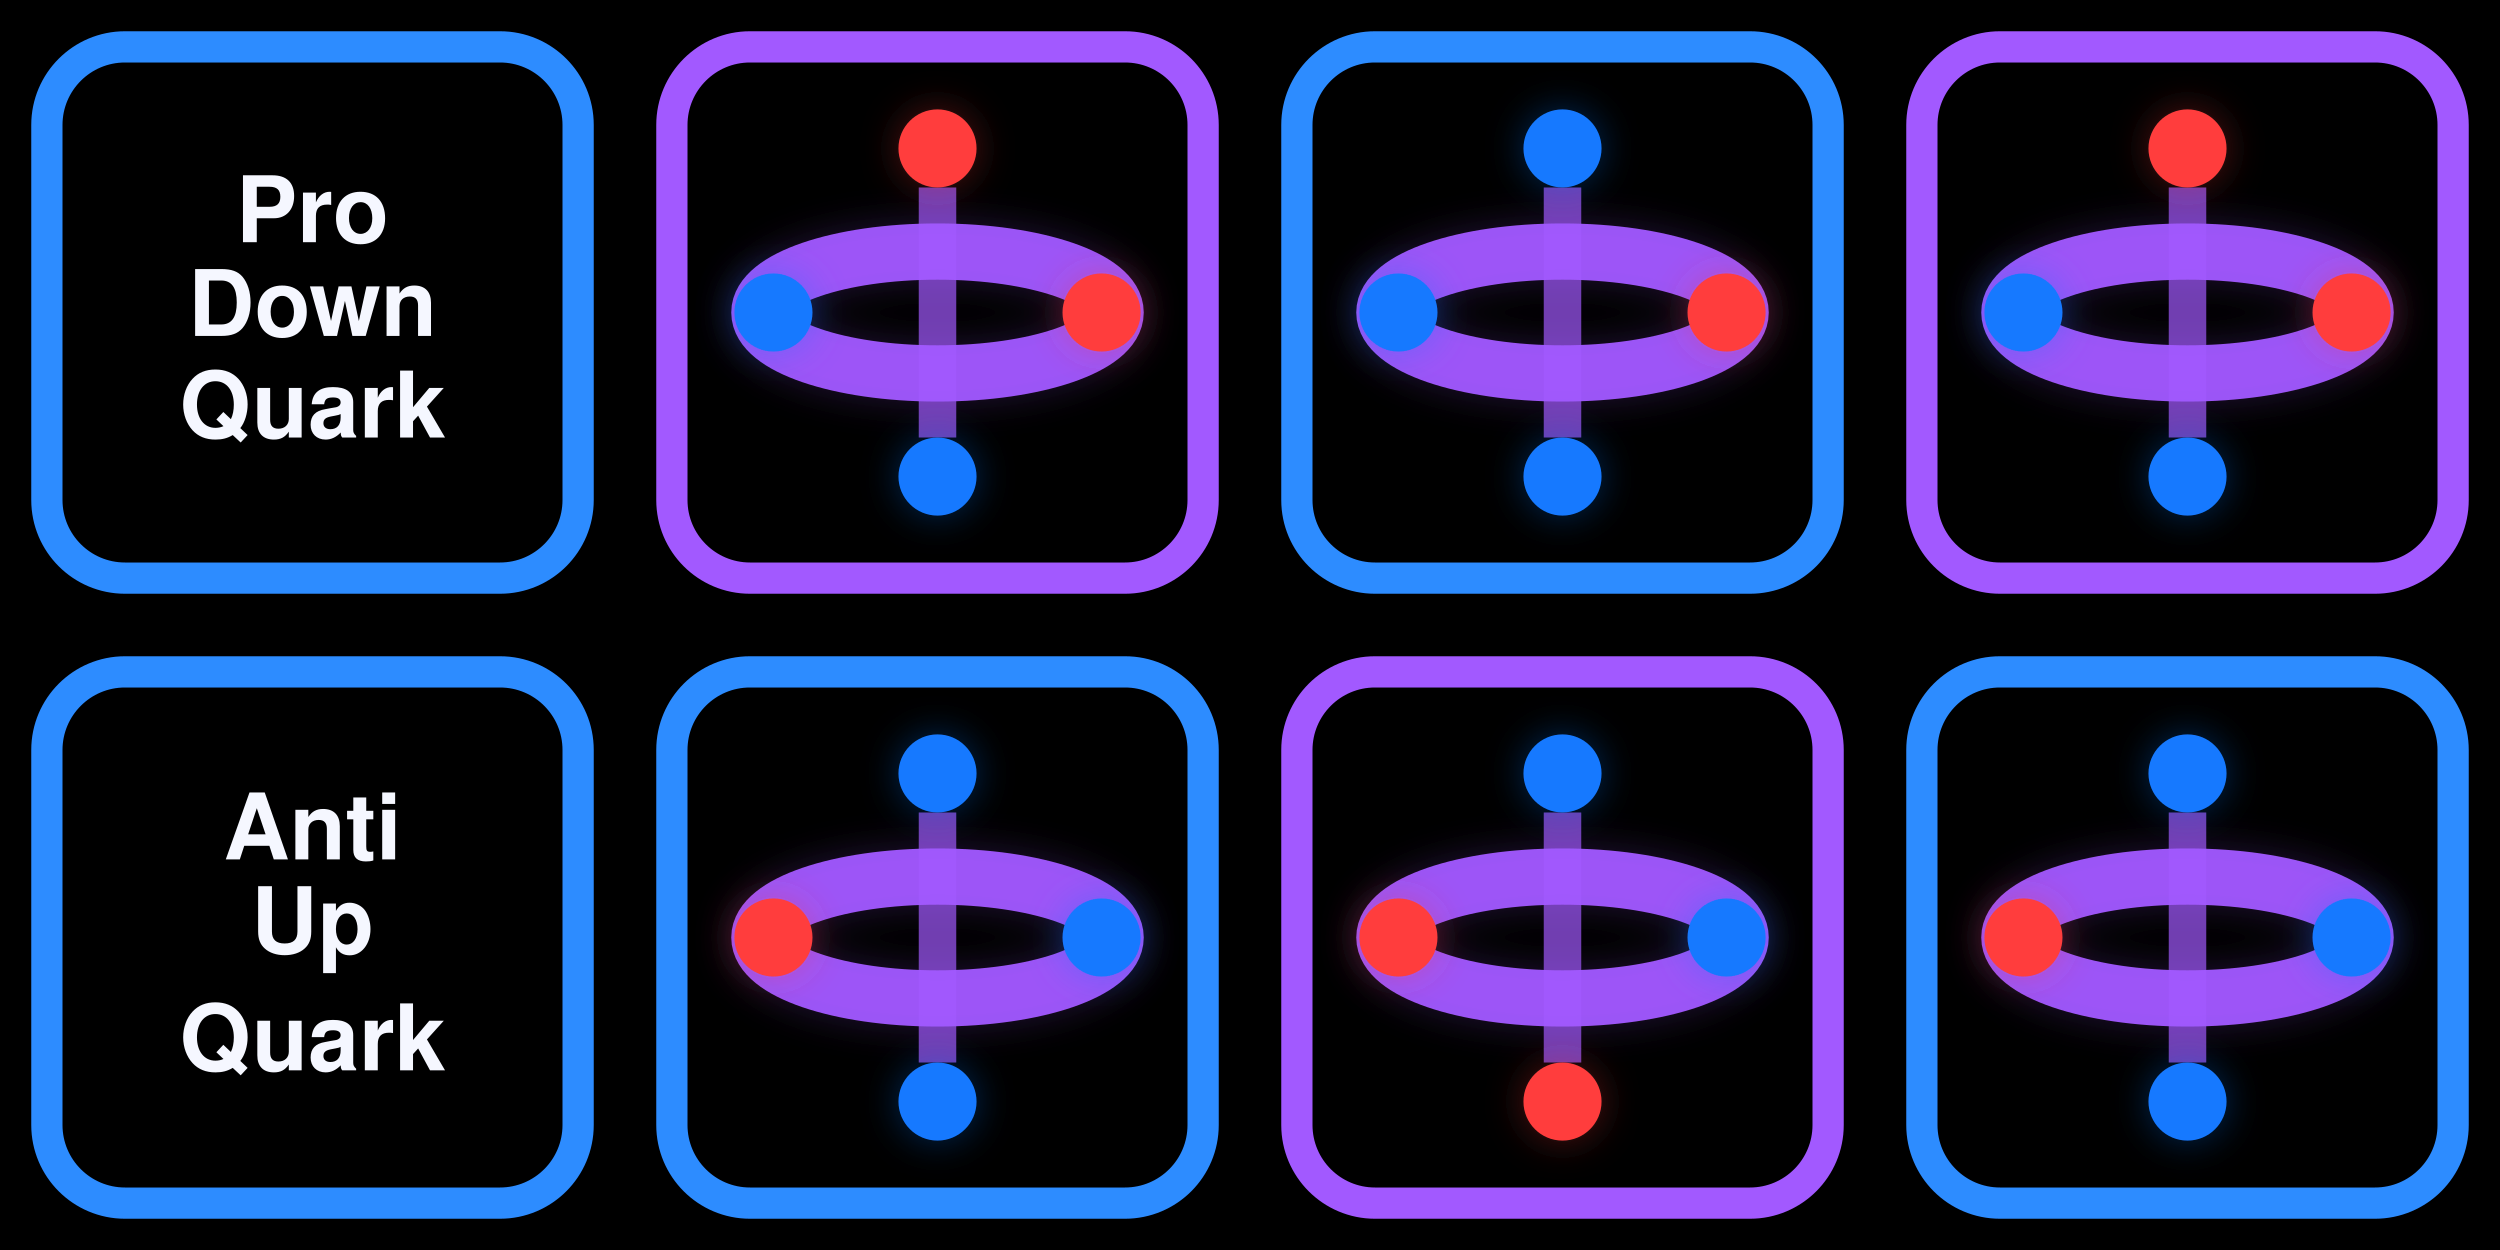
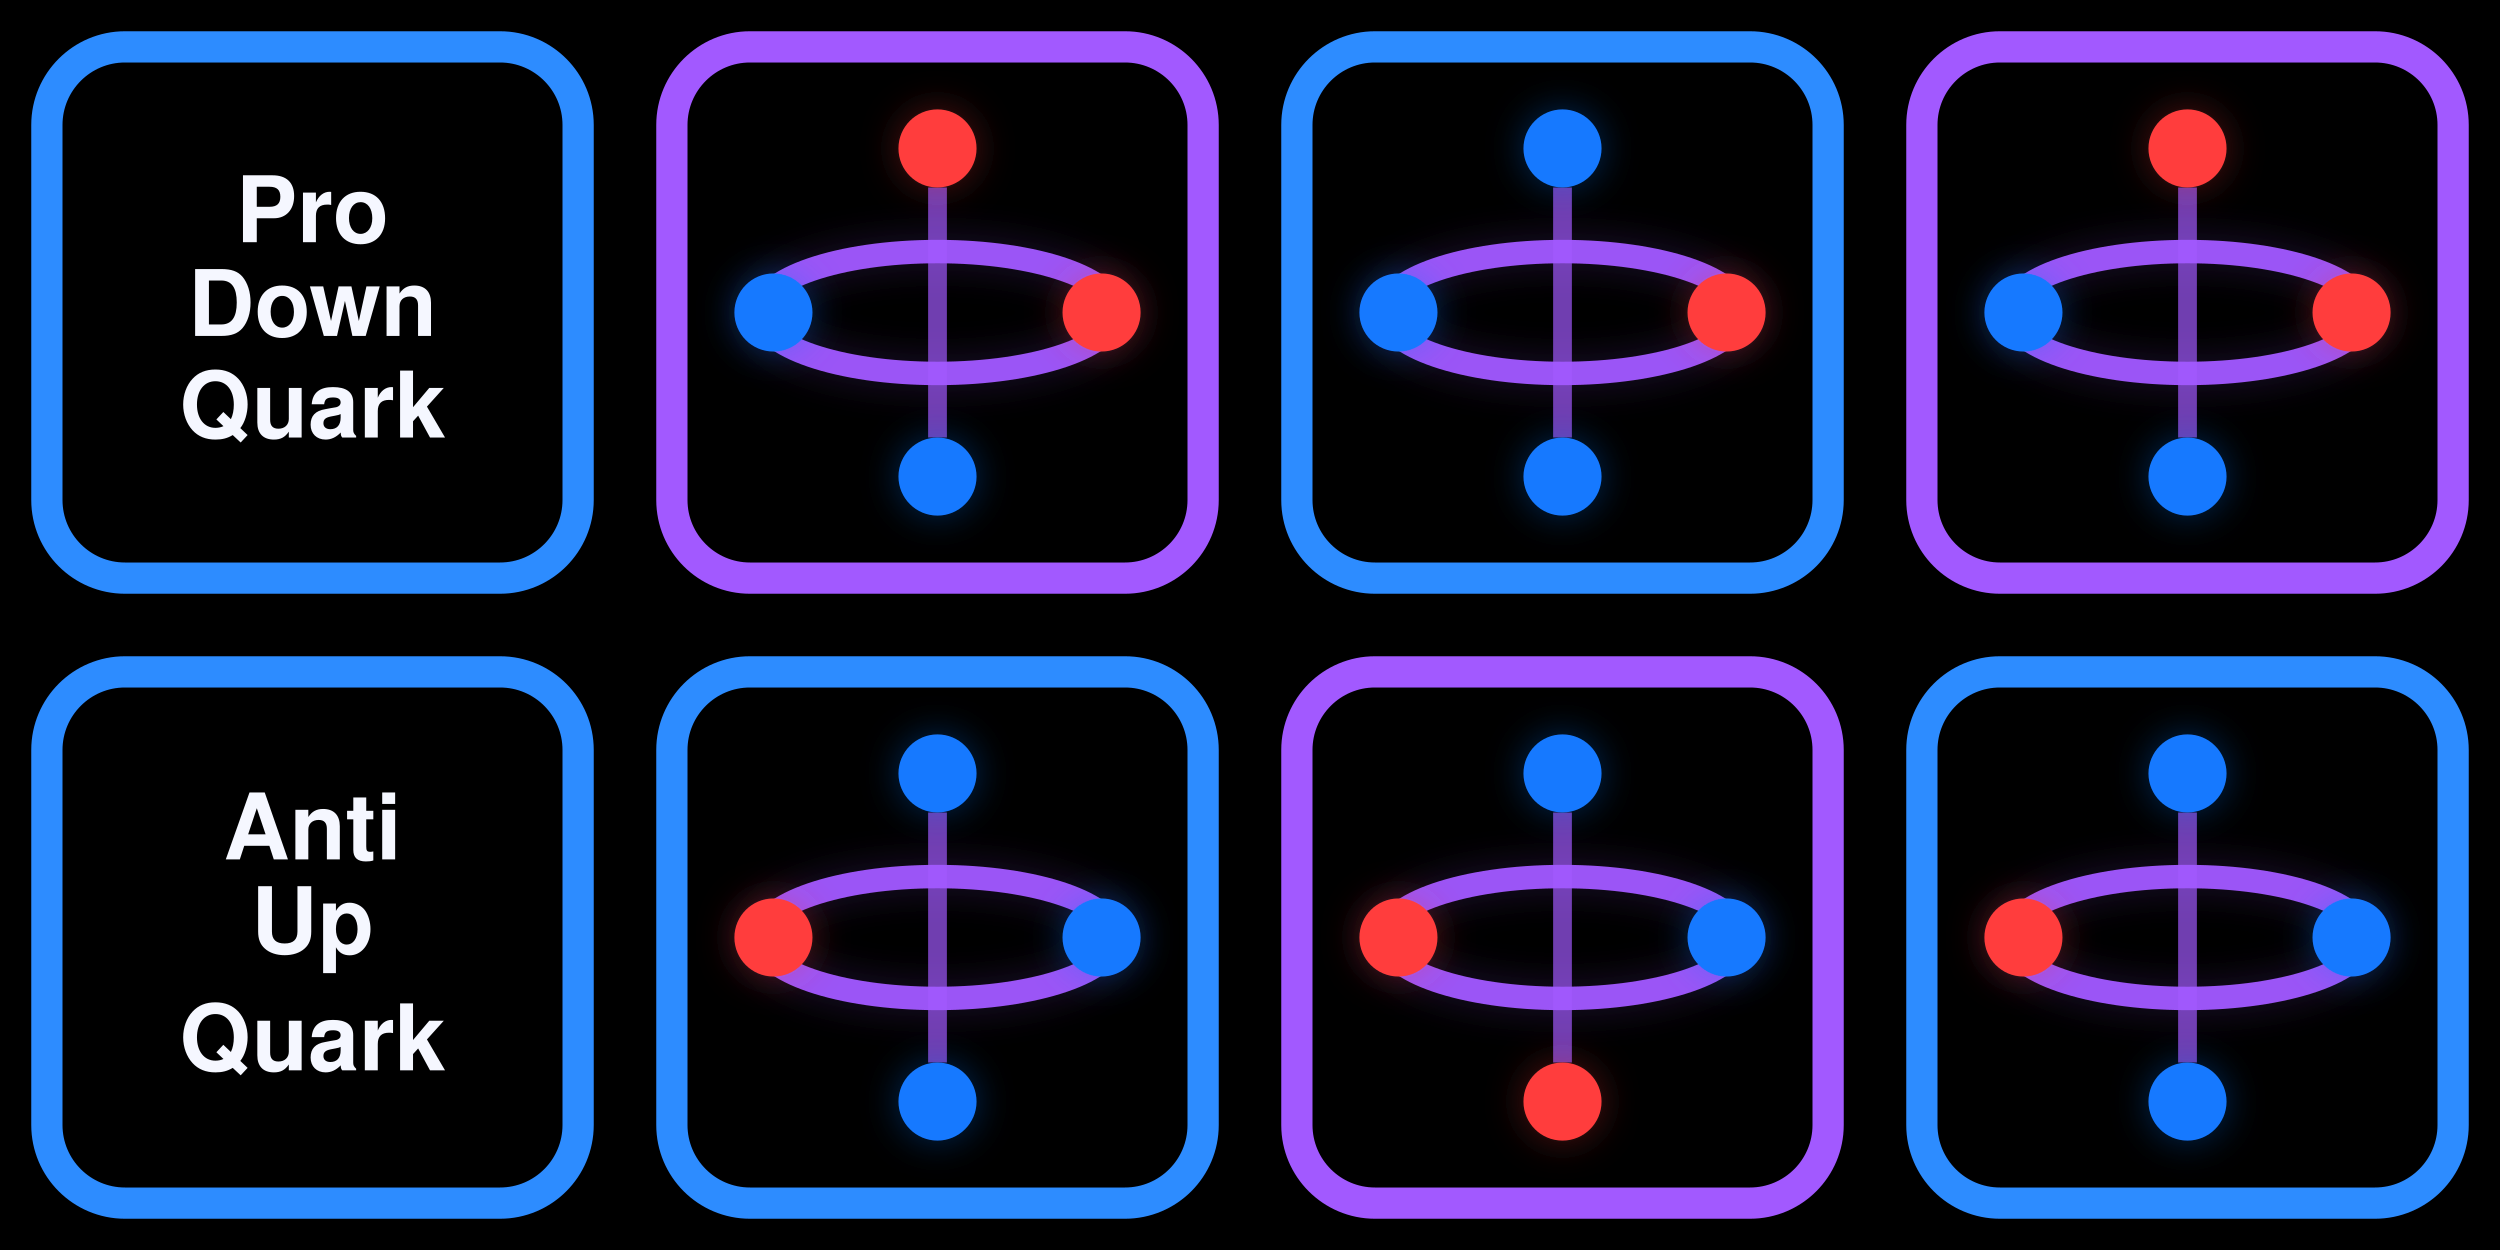
<svg xmlns="http://www.w3.org/2000/svg" viewBox="0 0 320 160" role="img" aria-labelledby="title desc">
  <g transform="translate(0.00 0.00)">
    <rect width="80" height="80" fill="#000000" />
    <rect x="6.00" y="6.00" width="68.00" height="68.00" rx="10.00" fill="none" stroke="#2d8cff" stroke-width="4.00" />
    <text x="40.00" y="31.00" fill="#f5f7ff" font-family="'Helvetica Neue', Helvetica, Arial, sans-serif" font-size="11.75" font-weight="700" text-anchor="middle">Pro</text>
    <text x="40.00" y="43.00" fill="#f5f7ff" font-family="'Helvetica Neue', Helvetica, Arial, sans-serif" font-size="11.75" font-weight="700" text-anchor="middle">Down</text>
    <text x="40.00" y="56.00" fill="#f5f7ff" font-family="'Helvetica Neue', Helvetica, Arial, sans-serif" font-size="11.75" font-weight="700" text-anchor="middle">Quark</text>
  </g>
  <g transform="translate(80.00 0.00)">
    <rect width="80" height="80" fill="#000000" />
    <rect x="6.00" y="6.00" width="68.00" height="68.00" rx="10.00" fill="none" stroke="#a259ff" stroke-width="4.00" />
    <svg x="4.00" y="4.00" width="72.00" height="72.00" viewBox="0 0 120 120" aria-hidden="true">
-       <ellipse cx="60.00" cy="60.00" rx="38.00" ry="13.00" fill="none" stroke="rgba(162, 89, 255, 0.96)" stroke-width="7.20" vector-effect="non-scaling-stroke" style="filter:drop-shadow(0 0 4px rgba(162, 89, 255, 0.22))" />
-       <line x1="60.00" y1="33.33" x2="60.00" y2="86.67" fill="none" stroke="rgba(162, 89, 255, 0.82)" stroke-width="4.80" stroke-linecap="butt" vector-effect="non-scaling-stroke" opacity="0.84" />
+       <ellipse cx="60.00" cy="60.00" rx="38.00" ry="13.00" fill="none" stroke="rgba(162, 89, 255, 0.96)" stroke-width="5.00" style="filter:drop-shadow(0 0 4px rgba(162, 89, 255, 0.22))" />
+       <line x1="60.00" y1="33.33" x2="60.00" y2="86.67" fill="none" stroke="rgba(162, 89, 255, 0.82)" stroke-width="4.00" stroke-linecap="butt" opacity="0.84" />
      <circle cx="25.00" cy="60.00" r="8.33" fill="#1879ff" vector-effect="non-scaling-stroke" style="filter:drop-shadow(0 0 4px rgba(24, 121, 255, 0.34))" />
      <circle cx="95.00" cy="60.00" r="8.33" fill="#ff3d3d" vector-effect="non-scaling-stroke" style="filter:drop-shadow(0 0 4px rgba(255, 61, 61, 0.32))" />
      <circle cx="60.00" cy="25.00" r="8.33" fill="#ff3d3d" vector-effect="non-scaling-stroke" style="filter:drop-shadow(0 0 4px rgba(255, 61, 61, 0.32))" />
      <circle cx="60.00" cy="95.00" r="8.33" fill="#1879ff" vector-effect="non-scaling-stroke" style="filter:drop-shadow(0 0 4px rgba(24, 121, 255, 0.34))" />
    </svg>
  </g>
  <g transform="translate(160.00 0.00)">
    <rect width="80" height="80" fill="#000000" />
    <rect x="6.00" y="6.00" width="68.00" height="68.00" rx="10.00" fill="none" stroke="#2d8cff" stroke-width="4.00" />
    <svg x="4.00" y="4.00" width="72.00" height="72.00" viewBox="0 0 120 120" aria-hidden="true">
-       <ellipse cx="60.00" cy="60.00" rx="38.00" ry="13.00" fill="none" stroke="rgba(162, 89, 255, 0.96)" stroke-width="7.20" vector-effect="non-scaling-stroke" style="filter:drop-shadow(0 0 4px rgba(162, 89, 255, 0.22))" />
-       <line x1="60.00" y1="33.33" x2="60.00" y2="86.67" fill="none" stroke="rgba(162, 89, 255, 0.82)" stroke-width="4.80" stroke-linecap="butt" vector-effect="non-scaling-stroke" opacity="0.84" />
+       <ellipse cx="60.00" cy="60.00" rx="38.00" ry="13.00" fill="none" stroke="rgba(162, 89, 255, 0.96)" stroke-width="5.00" style="filter:drop-shadow(0 0 4px rgba(162, 89, 255, 0.22))" />
+       <line x1="60.00" y1="33.33" x2="60.00" y2="86.67" fill="none" stroke="rgba(162, 89, 255, 0.82)" stroke-width="4.00" stroke-linecap="butt" opacity="0.84" />
      <circle cx="25.00" cy="60.00" r="8.33" fill="#1879ff" vector-effect="non-scaling-stroke" style="filter:drop-shadow(0 0 4px rgba(24, 121, 255, 0.34))" />
      <circle cx="95.00" cy="60.00" r="8.33" fill="#ff3d3d" vector-effect="non-scaling-stroke" style="filter:drop-shadow(0 0 4px rgba(255, 61, 61, 0.32))" />
      <circle cx="60.00" cy="25.00" r="8.33" fill="#1879ff" vector-effect="non-scaling-stroke" style="filter:drop-shadow(0 0 4px rgba(24, 121, 255, 0.34))" />
      <circle cx="60.00" cy="95.00" r="8.33" fill="#1879ff" vector-effect="non-scaling-stroke" style="filter:drop-shadow(0 0 4px rgba(24, 121, 255, 0.34))" />
    </svg>
  </g>
  <g transform="translate(240.00 0.00)">
    <rect width="80" height="80" fill="#000000" />
    <rect x="6.00" y="6.00" width="68.00" height="68.00" rx="10.00" fill="none" stroke="#a259ff" stroke-width="4.00" />
    <svg x="4.00" y="4.00" width="72.00" height="72.00" viewBox="0 0 120 120" aria-hidden="true">
-       <ellipse cx="60.00" cy="60.00" rx="38.00" ry="13.00" fill="none" stroke="rgba(162, 89, 255, 0.96)" stroke-width="7.20" vector-effect="non-scaling-stroke" style="filter:drop-shadow(0 0 4px rgba(162, 89, 255, 0.22))" />
-       <line x1="60.00" y1="33.33" x2="60.00" y2="86.67" fill="none" stroke="rgba(162, 89, 255, 0.82)" stroke-width="4.80" stroke-linecap="butt" vector-effect="non-scaling-stroke" opacity="0.84" />
+       <ellipse cx="60.00" cy="60.00" rx="38.00" ry="13.00" fill="none" stroke="rgba(162, 89, 255, 0.96)" stroke-width="5.00" style="filter:drop-shadow(0 0 4px rgba(162, 89, 255, 0.22))" />
+       <line x1="60.00" y1="33.33" x2="60.00" y2="86.67" fill="none" stroke="rgba(162, 89, 255, 0.82)" stroke-width="4.00" stroke-linecap="butt" opacity="0.84" />
      <circle cx="25.00" cy="60.00" r="8.33" fill="#1879ff" vector-effect="non-scaling-stroke" style="filter:drop-shadow(0 0 4px rgba(24, 121, 255, 0.34))" />
      <circle cx="95.00" cy="60.00" r="8.33" fill="#ff3d3d" vector-effect="non-scaling-stroke" style="filter:drop-shadow(0 0 4px rgba(255, 61, 61, 0.32))" />
      <circle cx="60.00" cy="25.00" r="8.33" fill="#ff3d3d" vector-effect="non-scaling-stroke" style="filter:drop-shadow(0 0 4px rgba(255, 61, 61, 0.32))" />
      <circle cx="60.00" cy="95.00" r="8.33" fill="#1879ff" vector-effect="non-scaling-stroke" style="filter:drop-shadow(0 0 4px rgba(24, 121, 255, 0.34))" />
    </svg>
  </g>
  <g transform="translate(0.00 80.00)">
    <rect width="80" height="80" fill="#000000" />
    <rect x="6.00" y="6.00" width="68.00" height="68.00" rx="10.00" fill="none" stroke="#2d8cff" stroke-width="4.00" />
    <text x="40.00" y="30.00" fill="#f5f7ff" font-family="'Helvetica Neue', Helvetica, Arial, sans-serif" font-size="11.75" font-weight="700" text-anchor="middle">Anti</text>
    <text x="40.00" y="42.00" fill="#f5f7ff" font-family="'Helvetica Neue', Helvetica, Arial, sans-serif" font-size="11.75" font-weight="700" text-anchor="middle">Up</text>
    <text x="40.00" y="57.00" fill="#f5f7ff" font-family="'Helvetica Neue', Helvetica, Arial, sans-serif" font-size="11.75" font-weight="700" text-anchor="middle">Quark</text>
  </g>
  <g transform="translate(80.00 80.00)">
    <rect width="80" height="80" fill="#000000" />
    <rect x="6.00" y="6.00" width="68.00" height="68.00" rx="10.00" fill="none" stroke="#2d8cff" stroke-width="4.00" />
    <svg x="4.00" y="4.00" width="72.00" height="72.00" viewBox="0 0 120 120" aria-hidden="true">
-       <ellipse cx="60.00" cy="60.00" rx="38.00" ry="13.00" fill="none" stroke="rgba(162, 89, 255, 0.96)" stroke-width="7.20" vector-effect="non-scaling-stroke" style="filter:drop-shadow(0 0 4px rgba(162, 89, 255, 0.22))" />
-       <line x1="60.00" y1="33.33" x2="60.00" y2="86.67" fill="none" stroke="rgba(162, 89, 255, 0.82)" stroke-width="4.80" stroke-linecap="butt" vector-effect="non-scaling-stroke" opacity="0.84" />
+       <ellipse cx="60.00" cy="60.00" rx="38.00" ry="13.00" fill="none" stroke="rgba(162, 89, 255, 0.96)" stroke-width="5.00" style="filter:drop-shadow(0 0 4px rgba(162, 89, 255, 0.22))" />
+       <line x1="60.00" y1="33.33" x2="60.00" y2="86.67" fill="none" stroke="rgba(162, 89, 255, 0.82)" stroke-width="4.00" stroke-linecap="butt" opacity="0.84" />
      <circle cx="25.00" cy="60.00" r="8.33" fill="#ff3d3d" vector-effect="non-scaling-stroke" style="filter:drop-shadow(0 0 4px rgba(255, 61, 61, 0.32))" />
      <circle cx="95.00" cy="60.00" r="8.33" fill="#1879ff" vector-effect="non-scaling-stroke" style="filter:drop-shadow(0 0 4px rgba(24, 121, 255, 0.34))" />
      <circle cx="60.00" cy="25.00" r="8.33" fill="#1879ff" vector-effect="non-scaling-stroke" style="filter:drop-shadow(0 0 4px rgba(24, 121, 255, 0.34))" />
      <circle cx="60.00" cy="95.00" r="8.33" fill="#1879ff" vector-effect="non-scaling-stroke" style="filter:drop-shadow(0 0 4px rgba(24, 121, 255, 0.34))" />
    </svg>
  </g>
  <g transform="translate(160.00 80.00)">
    <rect width="80" height="80" fill="#000000" />
    <rect x="6.00" y="6.00" width="68.00" height="68.00" rx="10.00" fill="none" stroke="#a259ff" stroke-width="4.00" />
    <svg x="4.00" y="4.00" width="72.00" height="72.00" viewBox="0 0 120 120" aria-hidden="true">
-       <ellipse cx="60.00" cy="60.00" rx="38.00" ry="13.00" fill="none" stroke="rgba(162, 89, 255, 0.96)" stroke-width="7.20" vector-effect="non-scaling-stroke" style="filter:drop-shadow(0 0 4px rgba(162, 89, 255, 0.22))" />
-       <line x1="60.00" y1="33.33" x2="60.00" y2="86.67" fill="none" stroke="rgba(162, 89, 255, 0.82)" stroke-width="4.80" stroke-linecap="butt" vector-effect="non-scaling-stroke" opacity="0.84" />
+       <ellipse cx="60.00" cy="60.00" rx="38.00" ry="13.00" fill="none" stroke="rgba(162, 89, 255, 0.96)" stroke-width="5.00" style="filter:drop-shadow(0 0 4px rgba(162, 89, 255, 0.22))" />
+       <line x1="60.00" y1="33.33" x2="60.00" y2="86.67" fill="none" stroke="rgba(162, 89, 255, 0.82)" stroke-width="4.00" stroke-linecap="butt" opacity="0.84" />
      <circle cx="25.00" cy="60.00" r="8.33" fill="#ff3d3d" vector-effect="non-scaling-stroke" style="filter:drop-shadow(0 0 4px rgba(255, 61, 61, 0.32))" />
      <circle cx="95.00" cy="60.00" r="8.33" fill="#1879ff" vector-effect="non-scaling-stroke" style="filter:drop-shadow(0 0 4px rgba(24, 121, 255, 0.34))" />
      <circle cx="60.00" cy="25.00" r="8.33" fill="#1879ff" vector-effect="non-scaling-stroke" style="filter:drop-shadow(0 0 4px rgba(24, 121, 255, 0.34))" />
      <circle cx="60.00" cy="95.00" r="8.33" fill="#ff3d3d" vector-effect="non-scaling-stroke" style="filter:drop-shadow(0 0 4px rgba(255, 61, 61, 0.32))" />
    </svg>
  </g>
  <g transform="translate(240.00 80.00)">
    <rect width="80" height="80" fill="#000000" />
    <rect x="6.00" y="6.00" width="68.00" height="68.00" rx="10.00" fill="none" stroke="#2d8cff" stroke-width="4.00" />
    <svg x="4.00" y="4.00" width="72.00" height="72.00" viewBox="0 0 120 120" aria-hidden="true">
-       <ellipse cx="60.00" cy="60.00" rx="38.00" ry="13.00" fill="none" stroke="rgba(162, 89, 255, 0.96)" stroke-width="7.20" vector-effect="non-scaling-stroke" style="filter:drop-shadow(0 0 4px rgba(162, 89, 255, 0.22))" />
-       <line x1="60.00" y1="33.33" x2="60.00" y2="86.67" fill="none" stroke="rgba(162, 89, 255, 0.82)" stroke-width="4.80" stroke-linecap="butt" vector-effect="non-scaling-stroke" opacity="0.84" />
+       <ellipse cx="60.00" cy="60.00" rx="38.00" ry="13.00" fill="none" stroke="rgba(162, 89, 255, 0.96)" stroke-width="5.00" style="filter:drop-shadow(0 0 4px rgba(162, 89, 255, 0.22))" />
+       <line x1="60.00" y1="33.33" x2="60.00" y2="86.67" fill="none" stroke="rgba(162, 89, 255, 0.82)" stroke-width="4.00" stroke-linecap="butt" opacity="0.84" />
      <circle cx="25.00" cy="60.00" r="8.33" fill="#ff3d3d" vector-effect="non-scaling-stroke" style="filter:drop-shadow(0 0 4px rgba(255, 61, 61, 0.32))" />
      <circle cx="95.00" cy="60.00" r="8.33" fill="#1879ff" vector-effect="non-scaling-stroke" style="filter:drop-shadow(0 0 4px rgba(24, 121, 255, 0.34))" />
      <circle cx="60.00" cy="25.00" r="8.33" fill="#1879ff" vector-effect="non-scaling-stroke" style="filter:drop-shadow(0 0 4px rgba(24, 121, 255, 0.34))" />
      <circle cx="60.00" cy="95.00" r="8.33" fill="#1879ff" vector-effect="non-scaling-stroke" style="filter:drop-shadow(0 0 4px rgba(24, 121, 255, 0.34))" />
    </svg>
  </g>
</svg>
